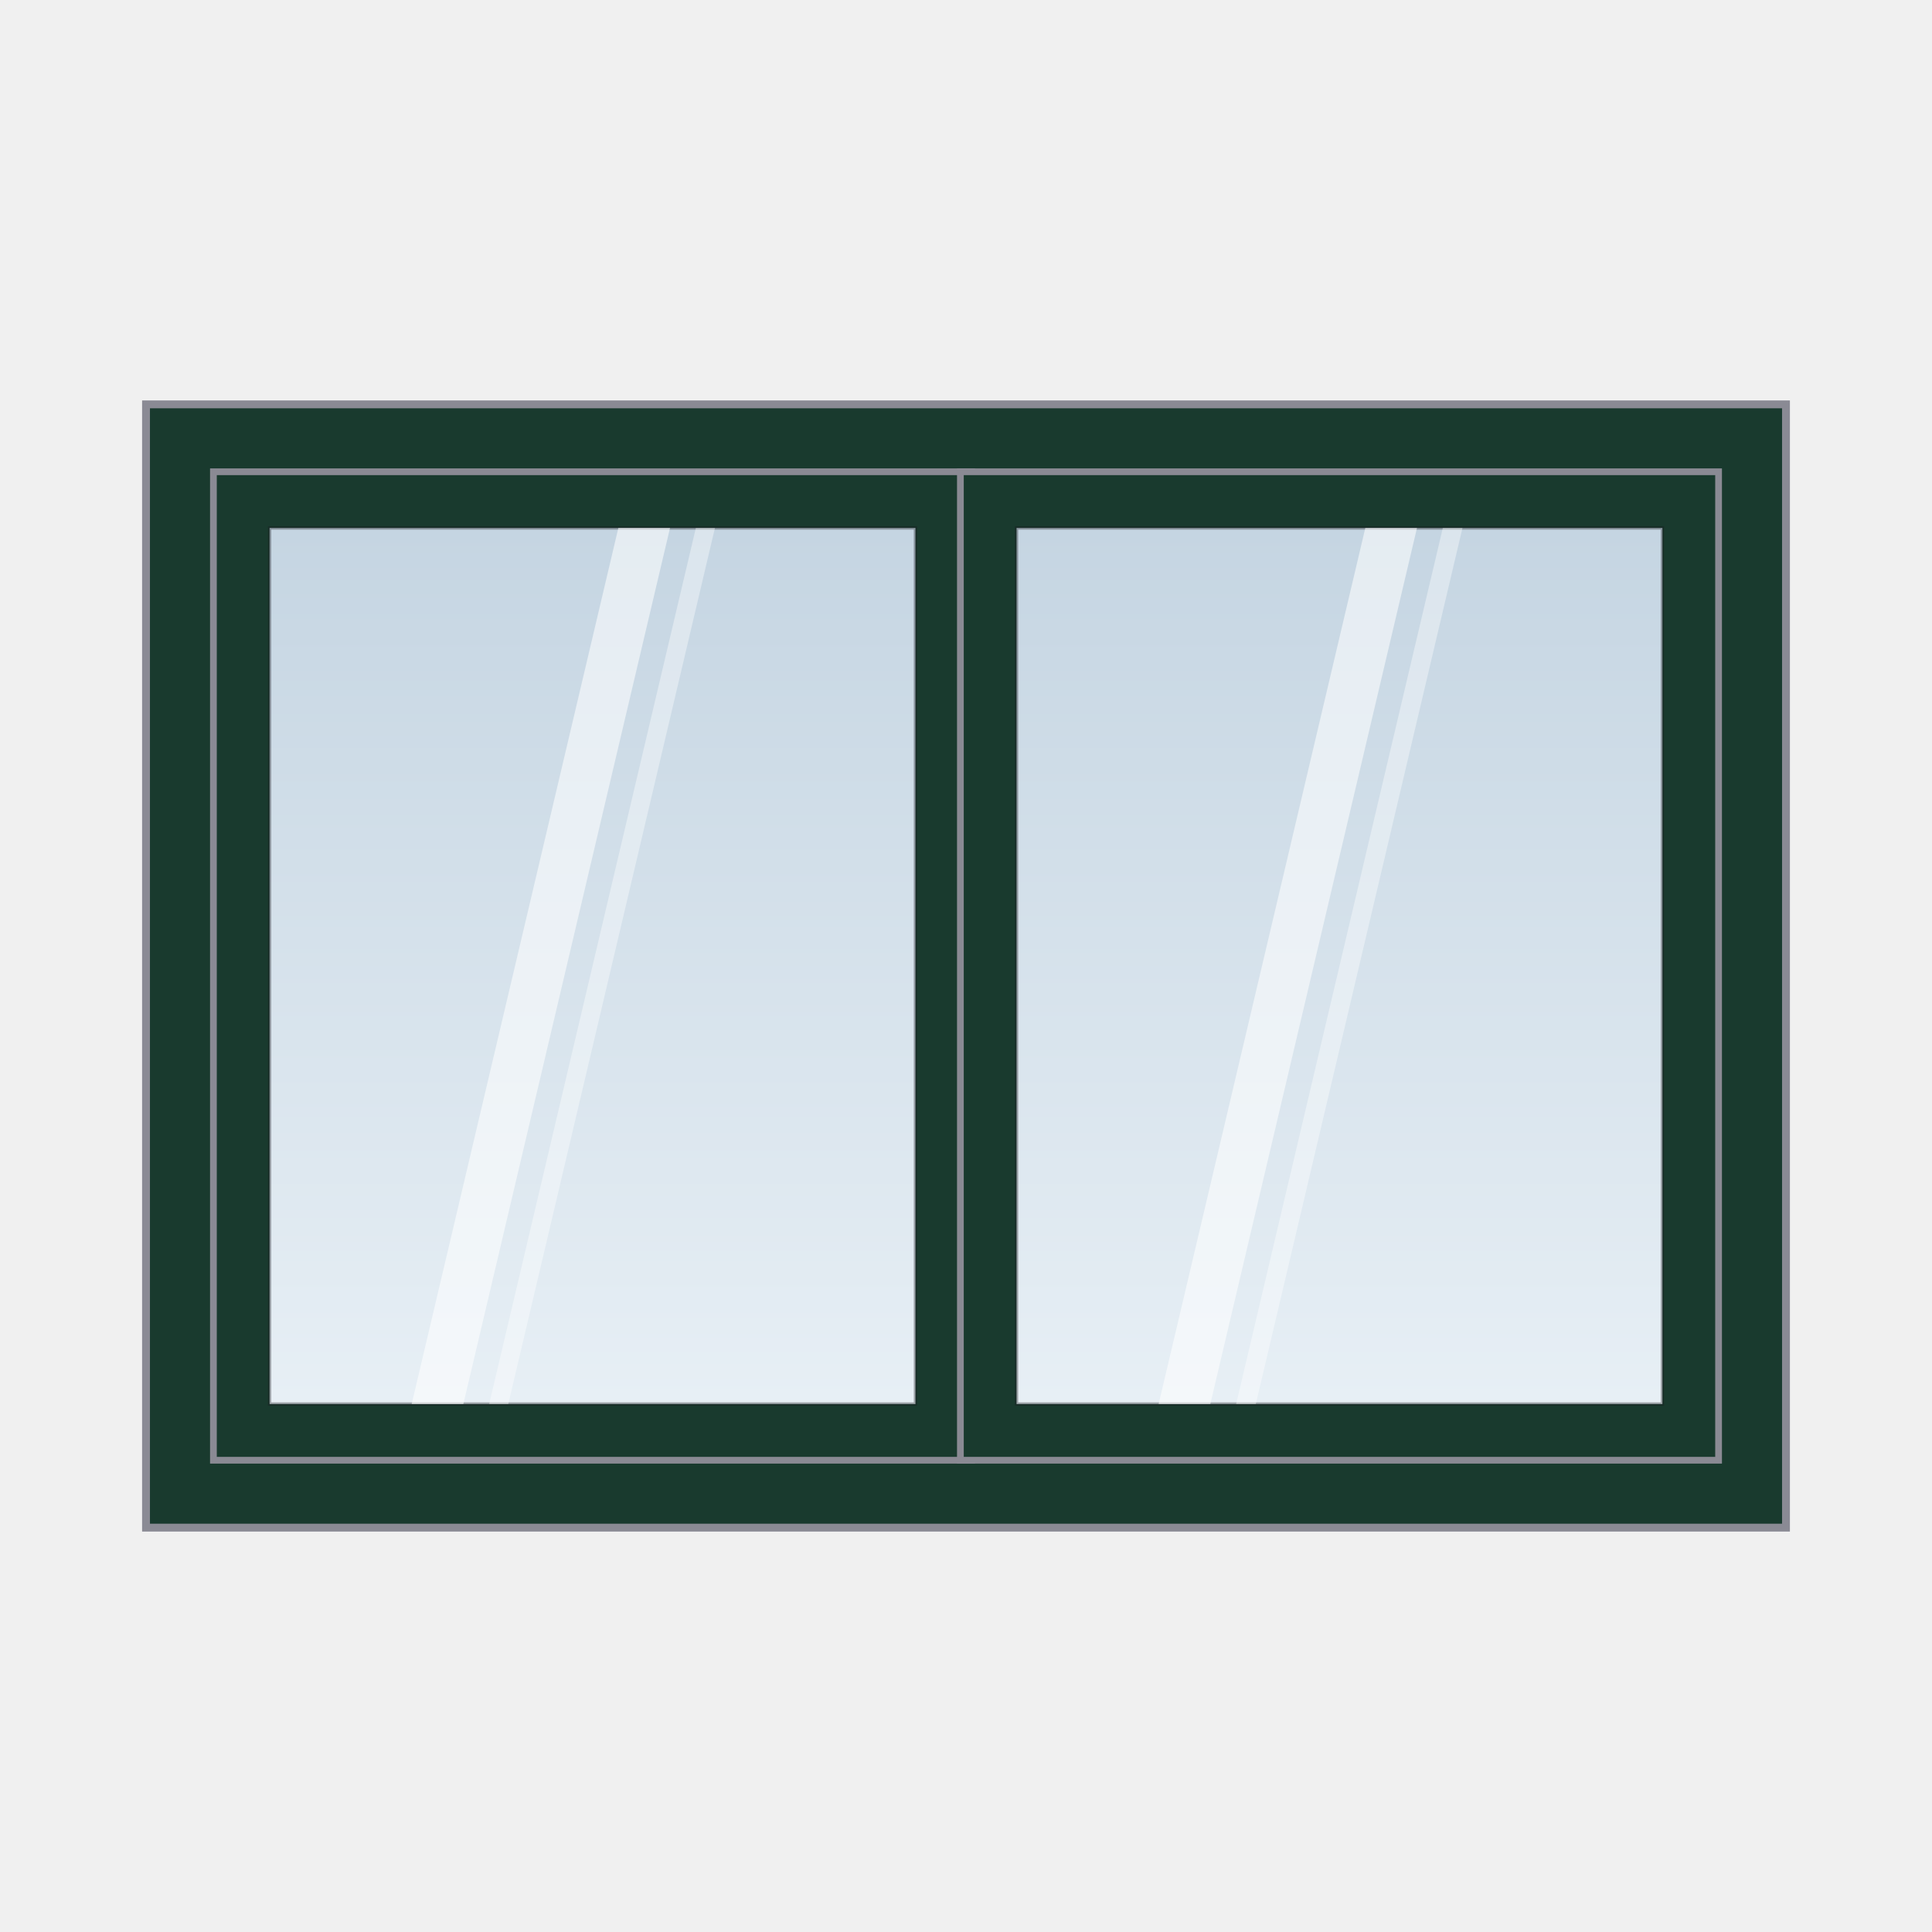
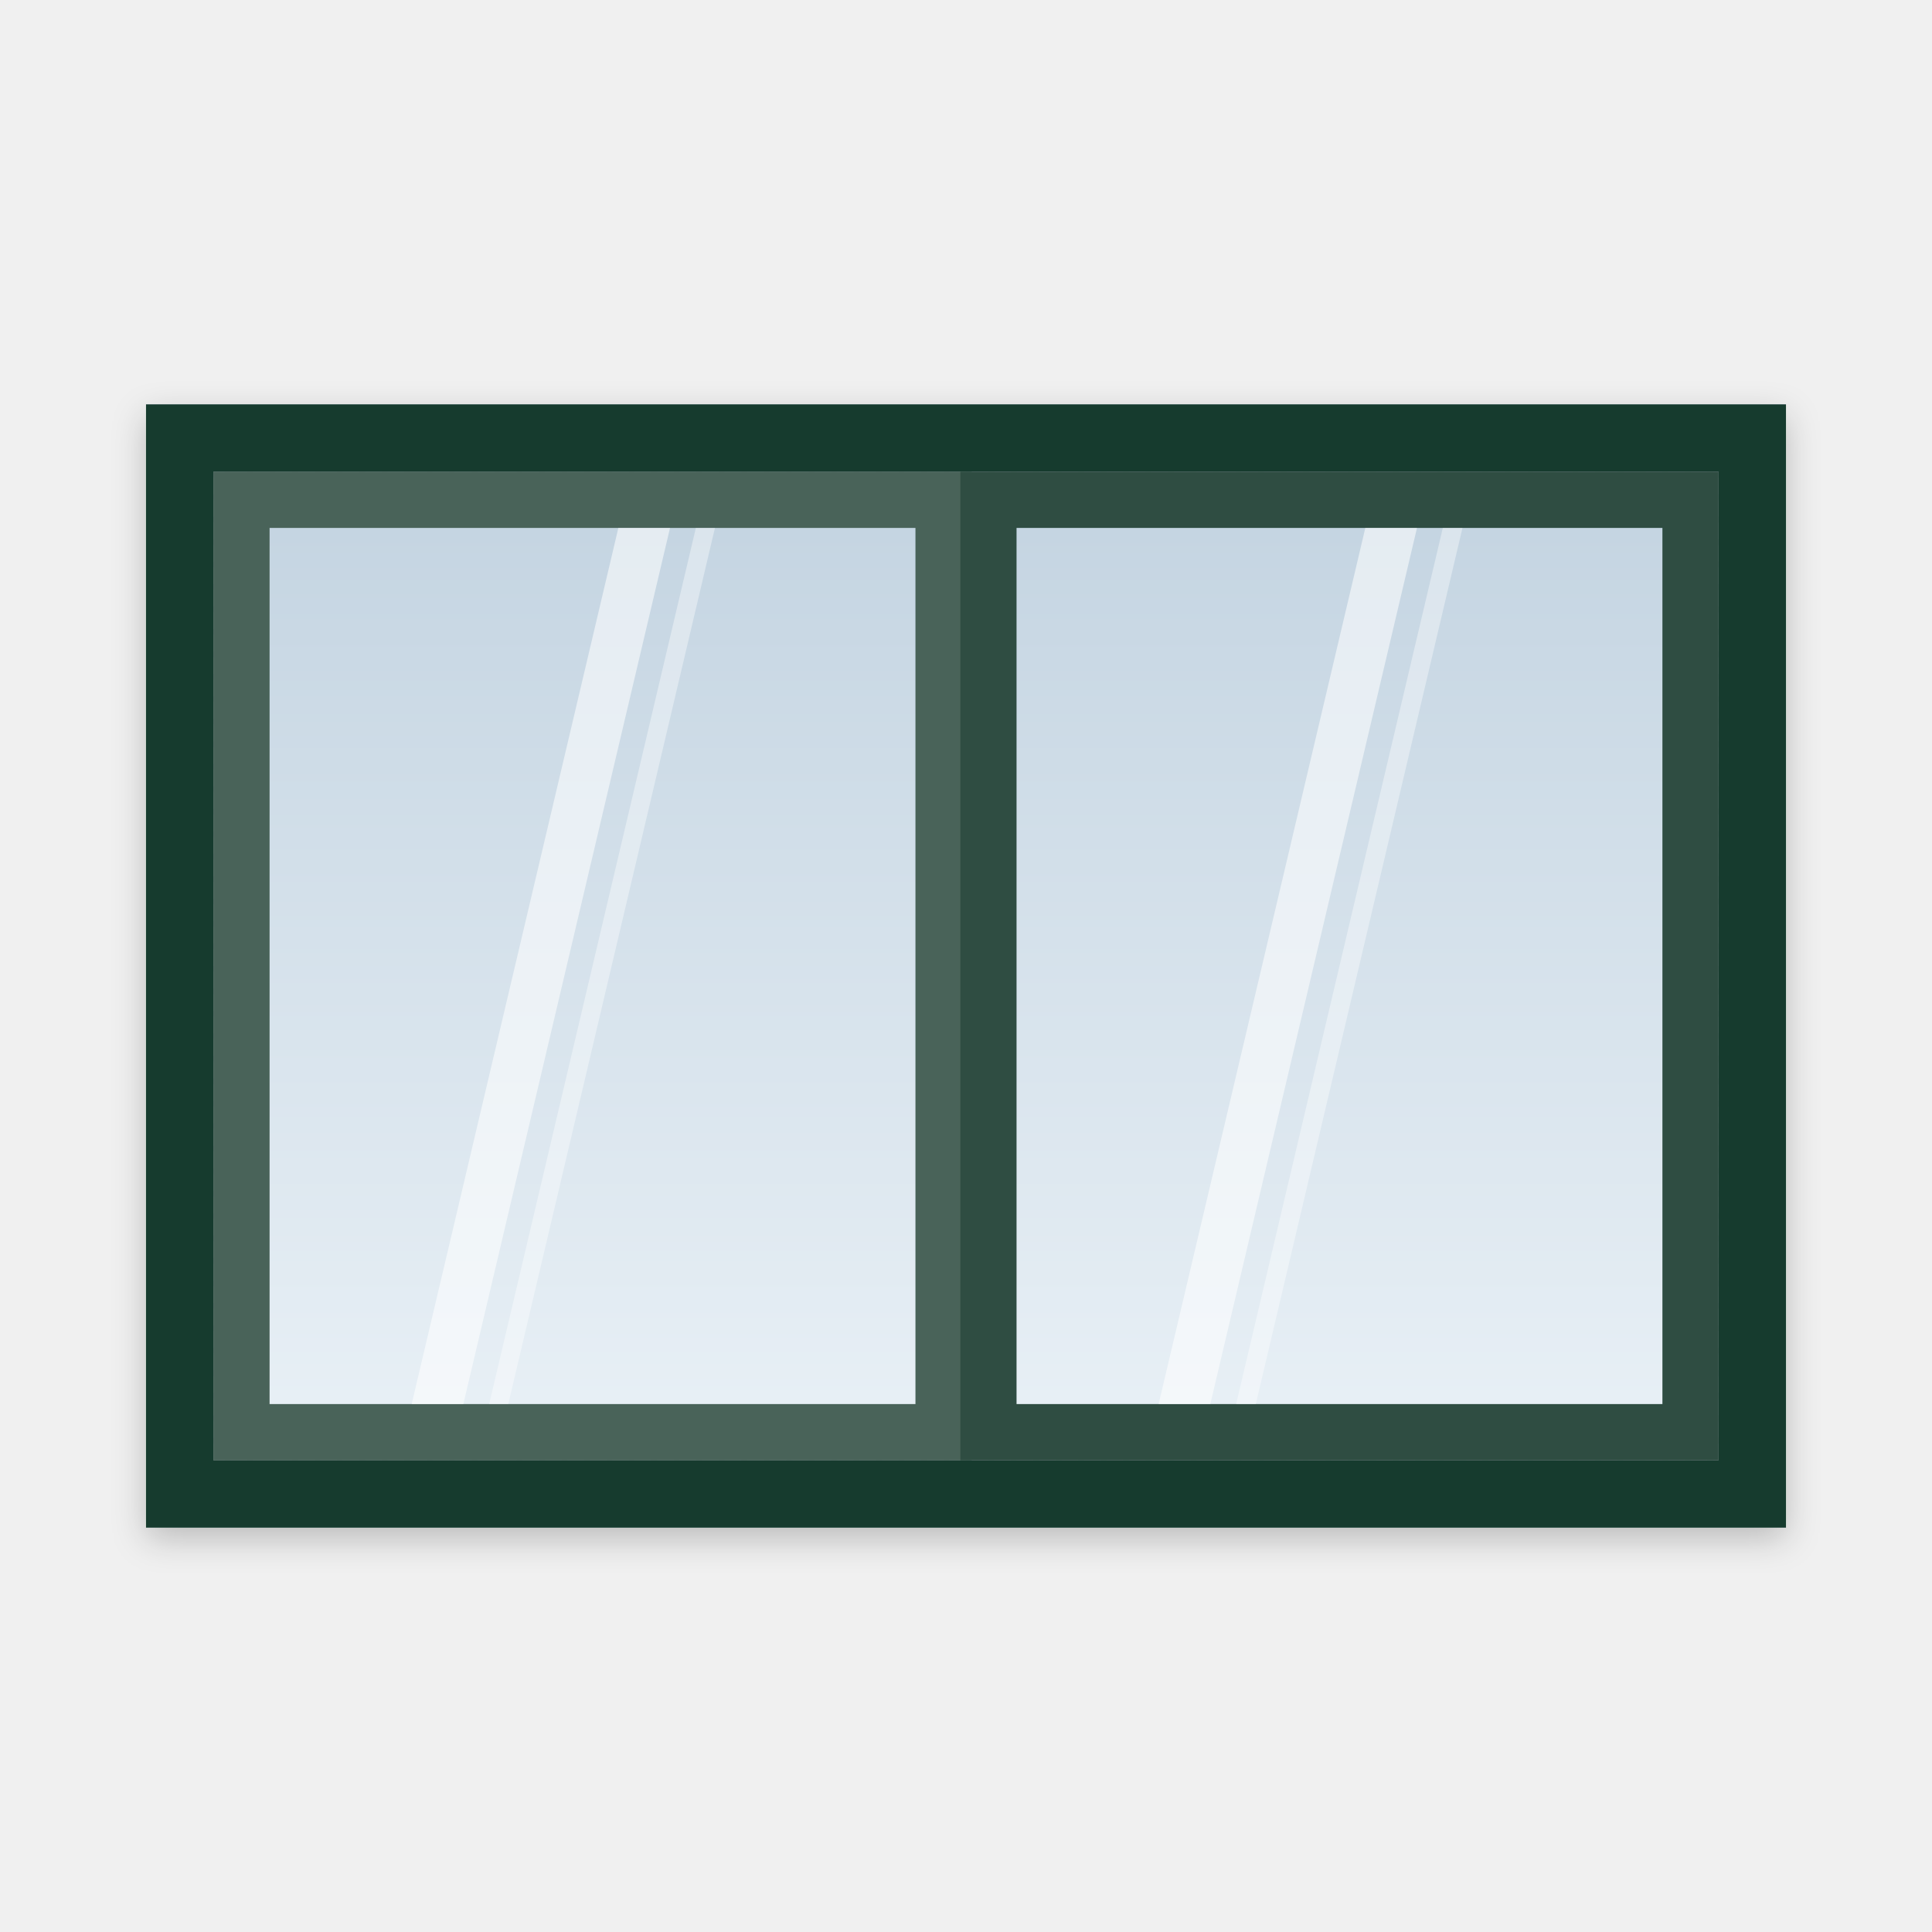
<svg xmlns="http://www.w3.org/2000/svg" viewBox="28.0 28.0 344.0 344.0" width="600" height="600" role="img">
  <defs>
    <linearGradient id="gl" x1="0" y1="0" x2="0" y2="1">
      <stop offset="0" stop-color="#C5D5E2" />
      <stop offset="1" stop-color="#E7EFF5" />
    </linearGradient>
    <pattern id="mesh" width="4" height="4" patternUnits="userSpaceOnUse">
      <rect width="4" height="4" fill="#B9C2CA" />
      <path d="M0 .5H4M.5 0V4" stroke="#19191D" stroke-opacity=".12" stroke-width="1" />
    </pattern>
    <pattern id="pine" width="14" height="14" patternUnits="userSpaceOnUse">
      <rect width="14" height="14" fill="#DFC195" />
      <path d="M3 0V14M9.5 0V14" stroke="#8C6030" stroke-opacity=".13" stroke-width="1" />
      <path d="M6 0V14" stroke="#FFFFFF" stroke-opacity=".12" stroke-width="1.4" />
    </pattern>
+     <filter id="sh" x="-20%" y="-20%" width="140%" height="140%">
+       <feDropShadow dx="0" dy="2" stdDeviation="3" flood-color="#000" flood-opacity=".22" />
+     </filter>
    <linearGradient id="shine" x1="0" y1="0" x2="1" y2="0">
      <stop offset="0" stop-color="#fff" stop-opacity="0" />
      <stop offset=".5" stop-color="#fff" stop-opacity=".75" />
      <stop offset="1" stop-color="#fff" stop-opacity="0" />
    </linearGradient>
  </defs>
-   <rect x="54.0" y="100.0" width="292.0" height="200.0" fill="#193A2E" stroke="#8A8A94" stroke-width="1.4" />
-   <rect x="66.0" y="112.0" width="268.0" height="176.0" fill="url(#mesh)" stroke="#19191D" stroke-width="0.5" />
+   <rect x="54.0" y="100.0" width="292.0" height="200.0" fill="#193A2E" filter="url(#sh)" />
+   <rect x="66.0" y="112.0" width="268.0" height="176.0" fill="url(#mesh)" />
  <g>
-     <polygon points="66.0,112.0 201.0,112.0 201.0,288.0 66.0,288.0" fill="#193A2E" stroke="#8A8A94" stroke-width="1.2" />
-     <polygon points="76.0,122.0 191.0,122.0 191.0,278.0 76.0,278.0" fill="url(#gl)" stroke="#19191D" stroke-width="0.6" stroke-opacity=".35" />
+     <polygon points="66.0,112.0 201.0,112.0 201.0,288.0 66.0,288.0" fill="#193A2E" />
+     <polygon points="66.0,112.0 201.0,112.0 201.0,288.0 66.0,288.0" fill="#FFFFFF" fill-opacity="0.208" />
+     <polygon points="76.0,122.0 191.0,122.0 191.0,278.0 76.0,278.0" fill="url(#gl)" />
    <polygon points="101.3,278.0 110.5,278.0 147.3,122.0 138.1,122.0" fill="#fff" fill-opacity="0.55" />
    <polygon points="115.1,278.0 118.5,278.0 155.3,122.0 151.9,122.0" fill="#fff" fill-opacity="0.38" />
  </g>
-   <polygon points="199.0,112.0 334.0,112.0 334.0,288.0 199.0,288.0" fill="#193A2E" stroke="#8A8A94" stroke-width="1.2" />
-   <polygon points="209.0,122.0 324.0,122.0 324.0,278.0 209.0,278.0" fill="url(#gl)" stroke="#19191D" stroke-width="0.6" stroke-opacity=".35" />
+   <polygon points="199.0,112.0 334.0,112.0 334.0,288.0 199.0,288.0" fill="#193A2E" />
+   <polygon points="199.0,112.0 334.0,112.0 334.0,288.0 199.0,288.0" fill="#FFFFFF" fill-opacity="0.096" />
+   <polygon points="209.0,122.0 324.0,122.0 324.0,278.0 209.0,278.0" fill="url(#gl)" />
  <polygon points="234.3,278.0 243.5,278.0 280.3,122.0 271.1,122.0" fill="#fff" fill-opacity="0.55" />
  <polygon points="248.1,278.0 251.6,278.0 288.4,122.0 284.9,122.0" fill="#fff" fill-opacity="0.38" />
</svg>
